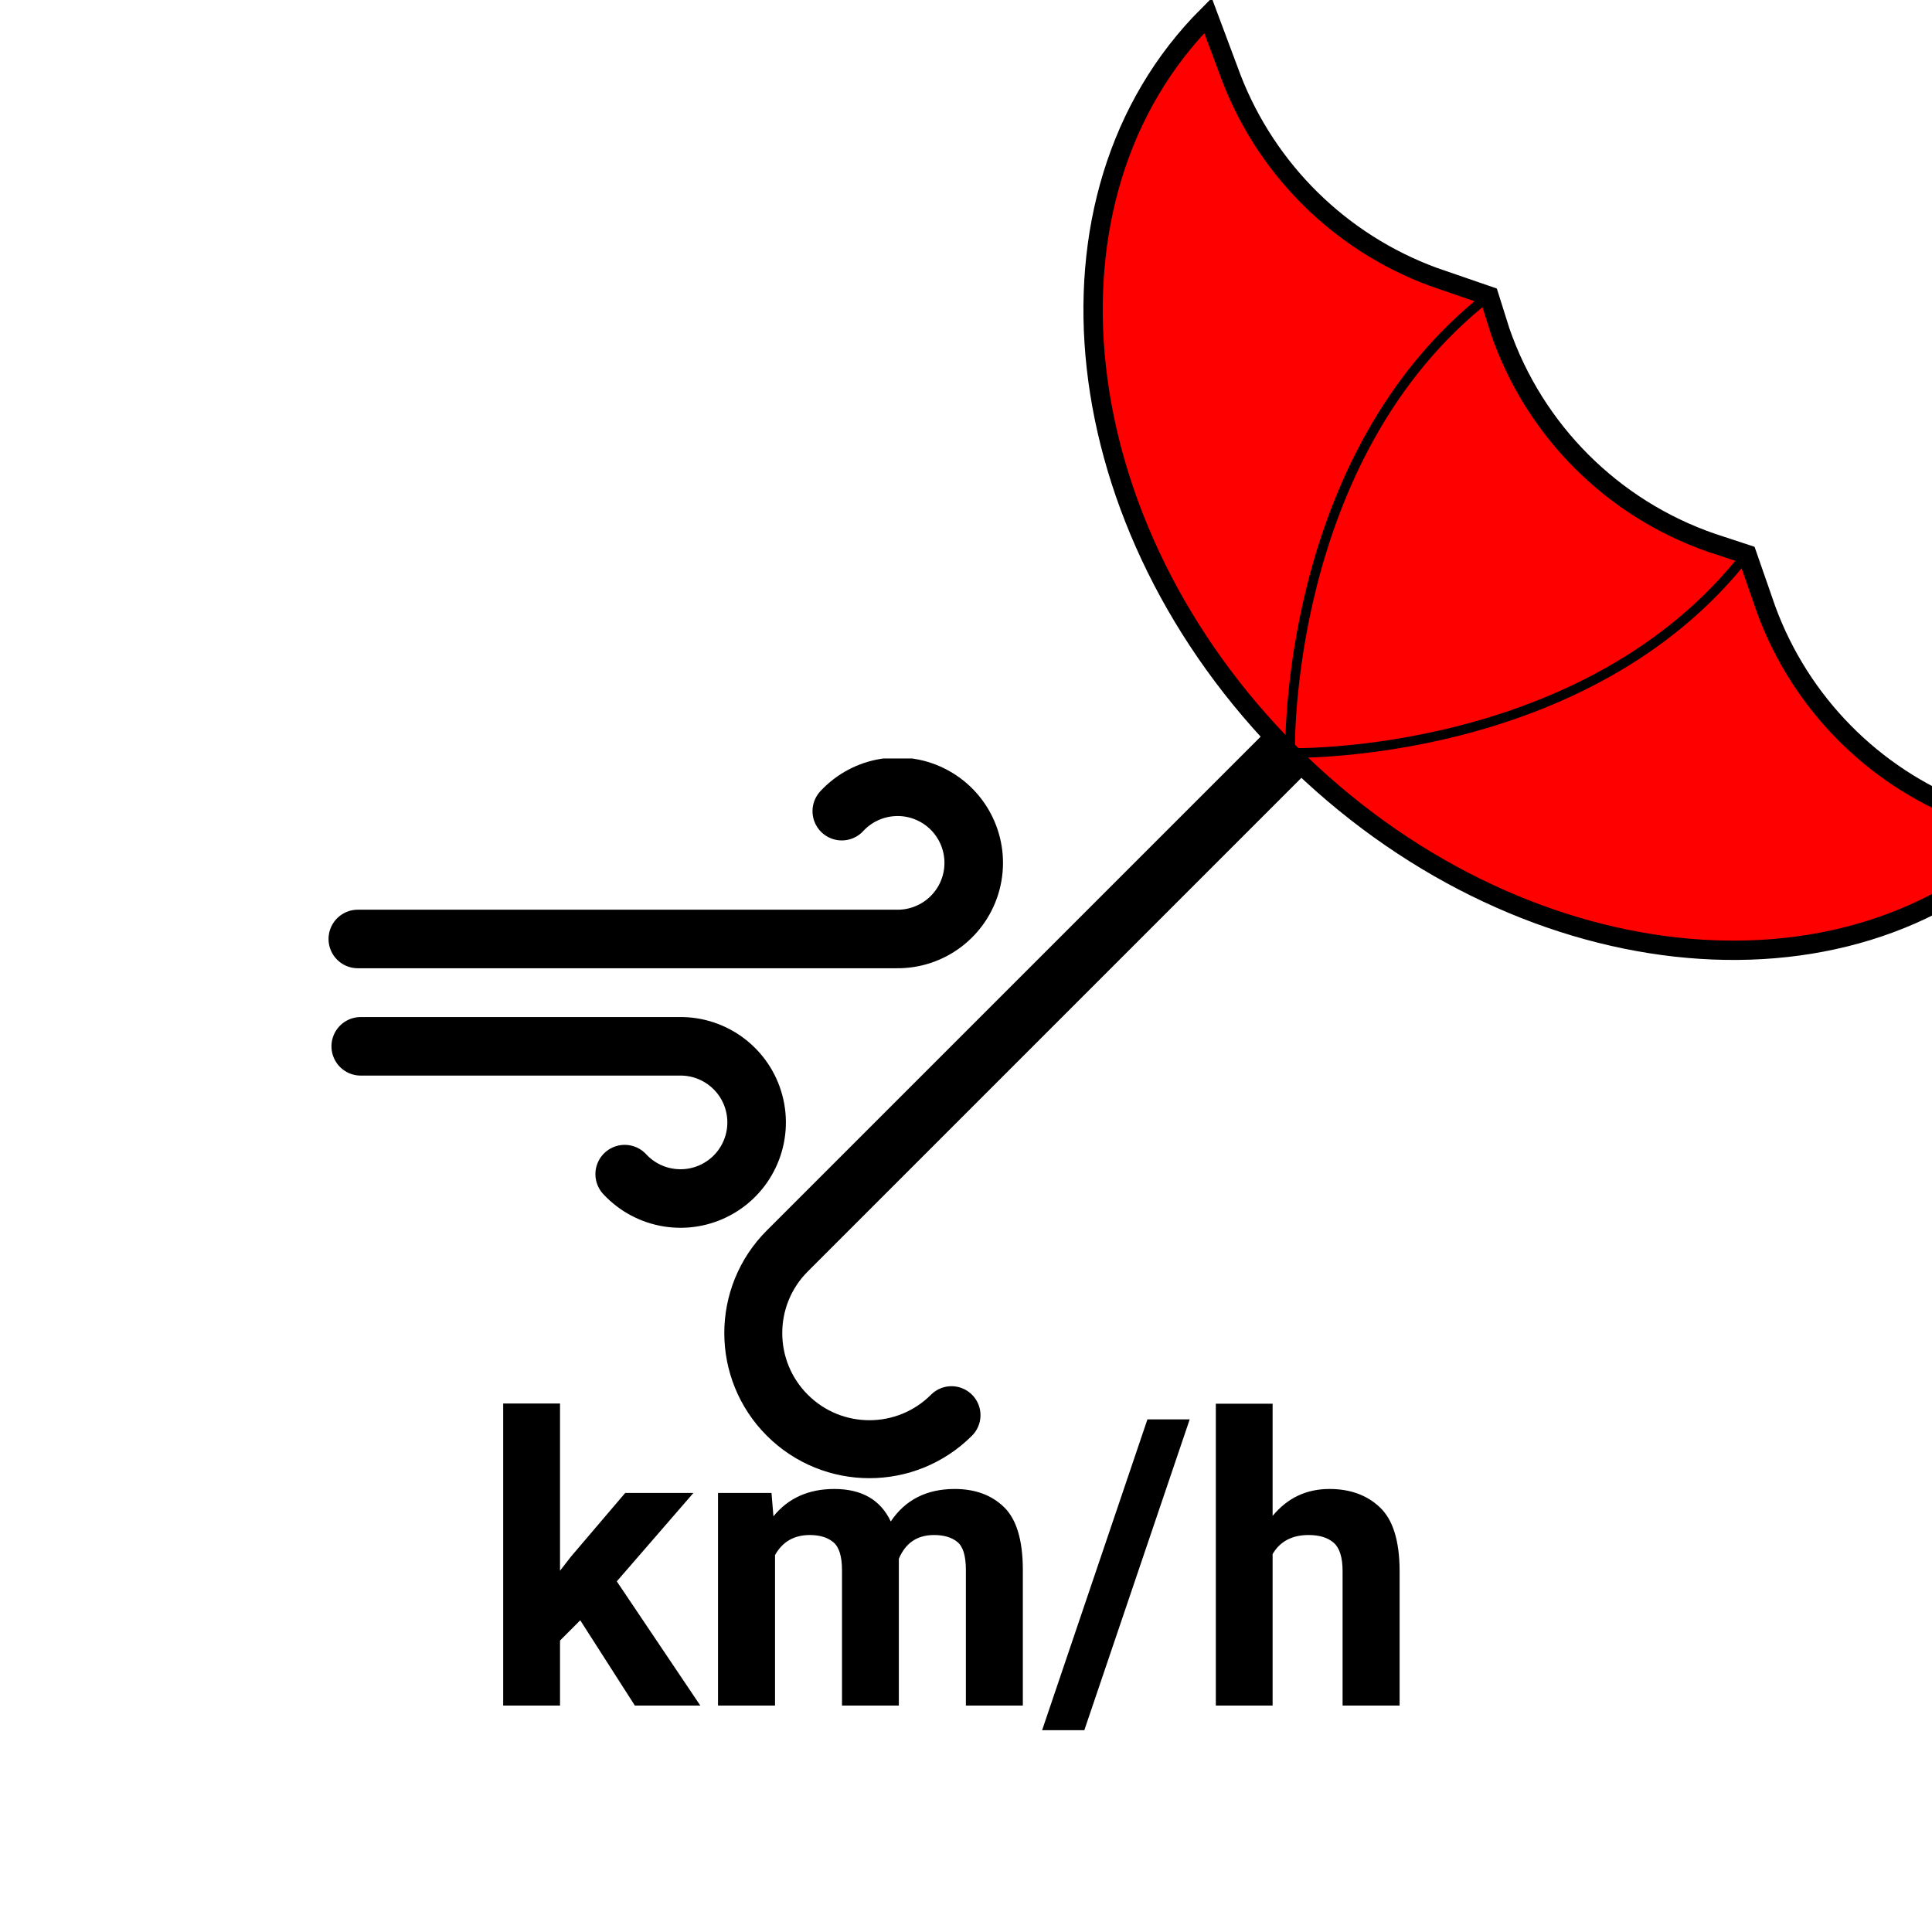
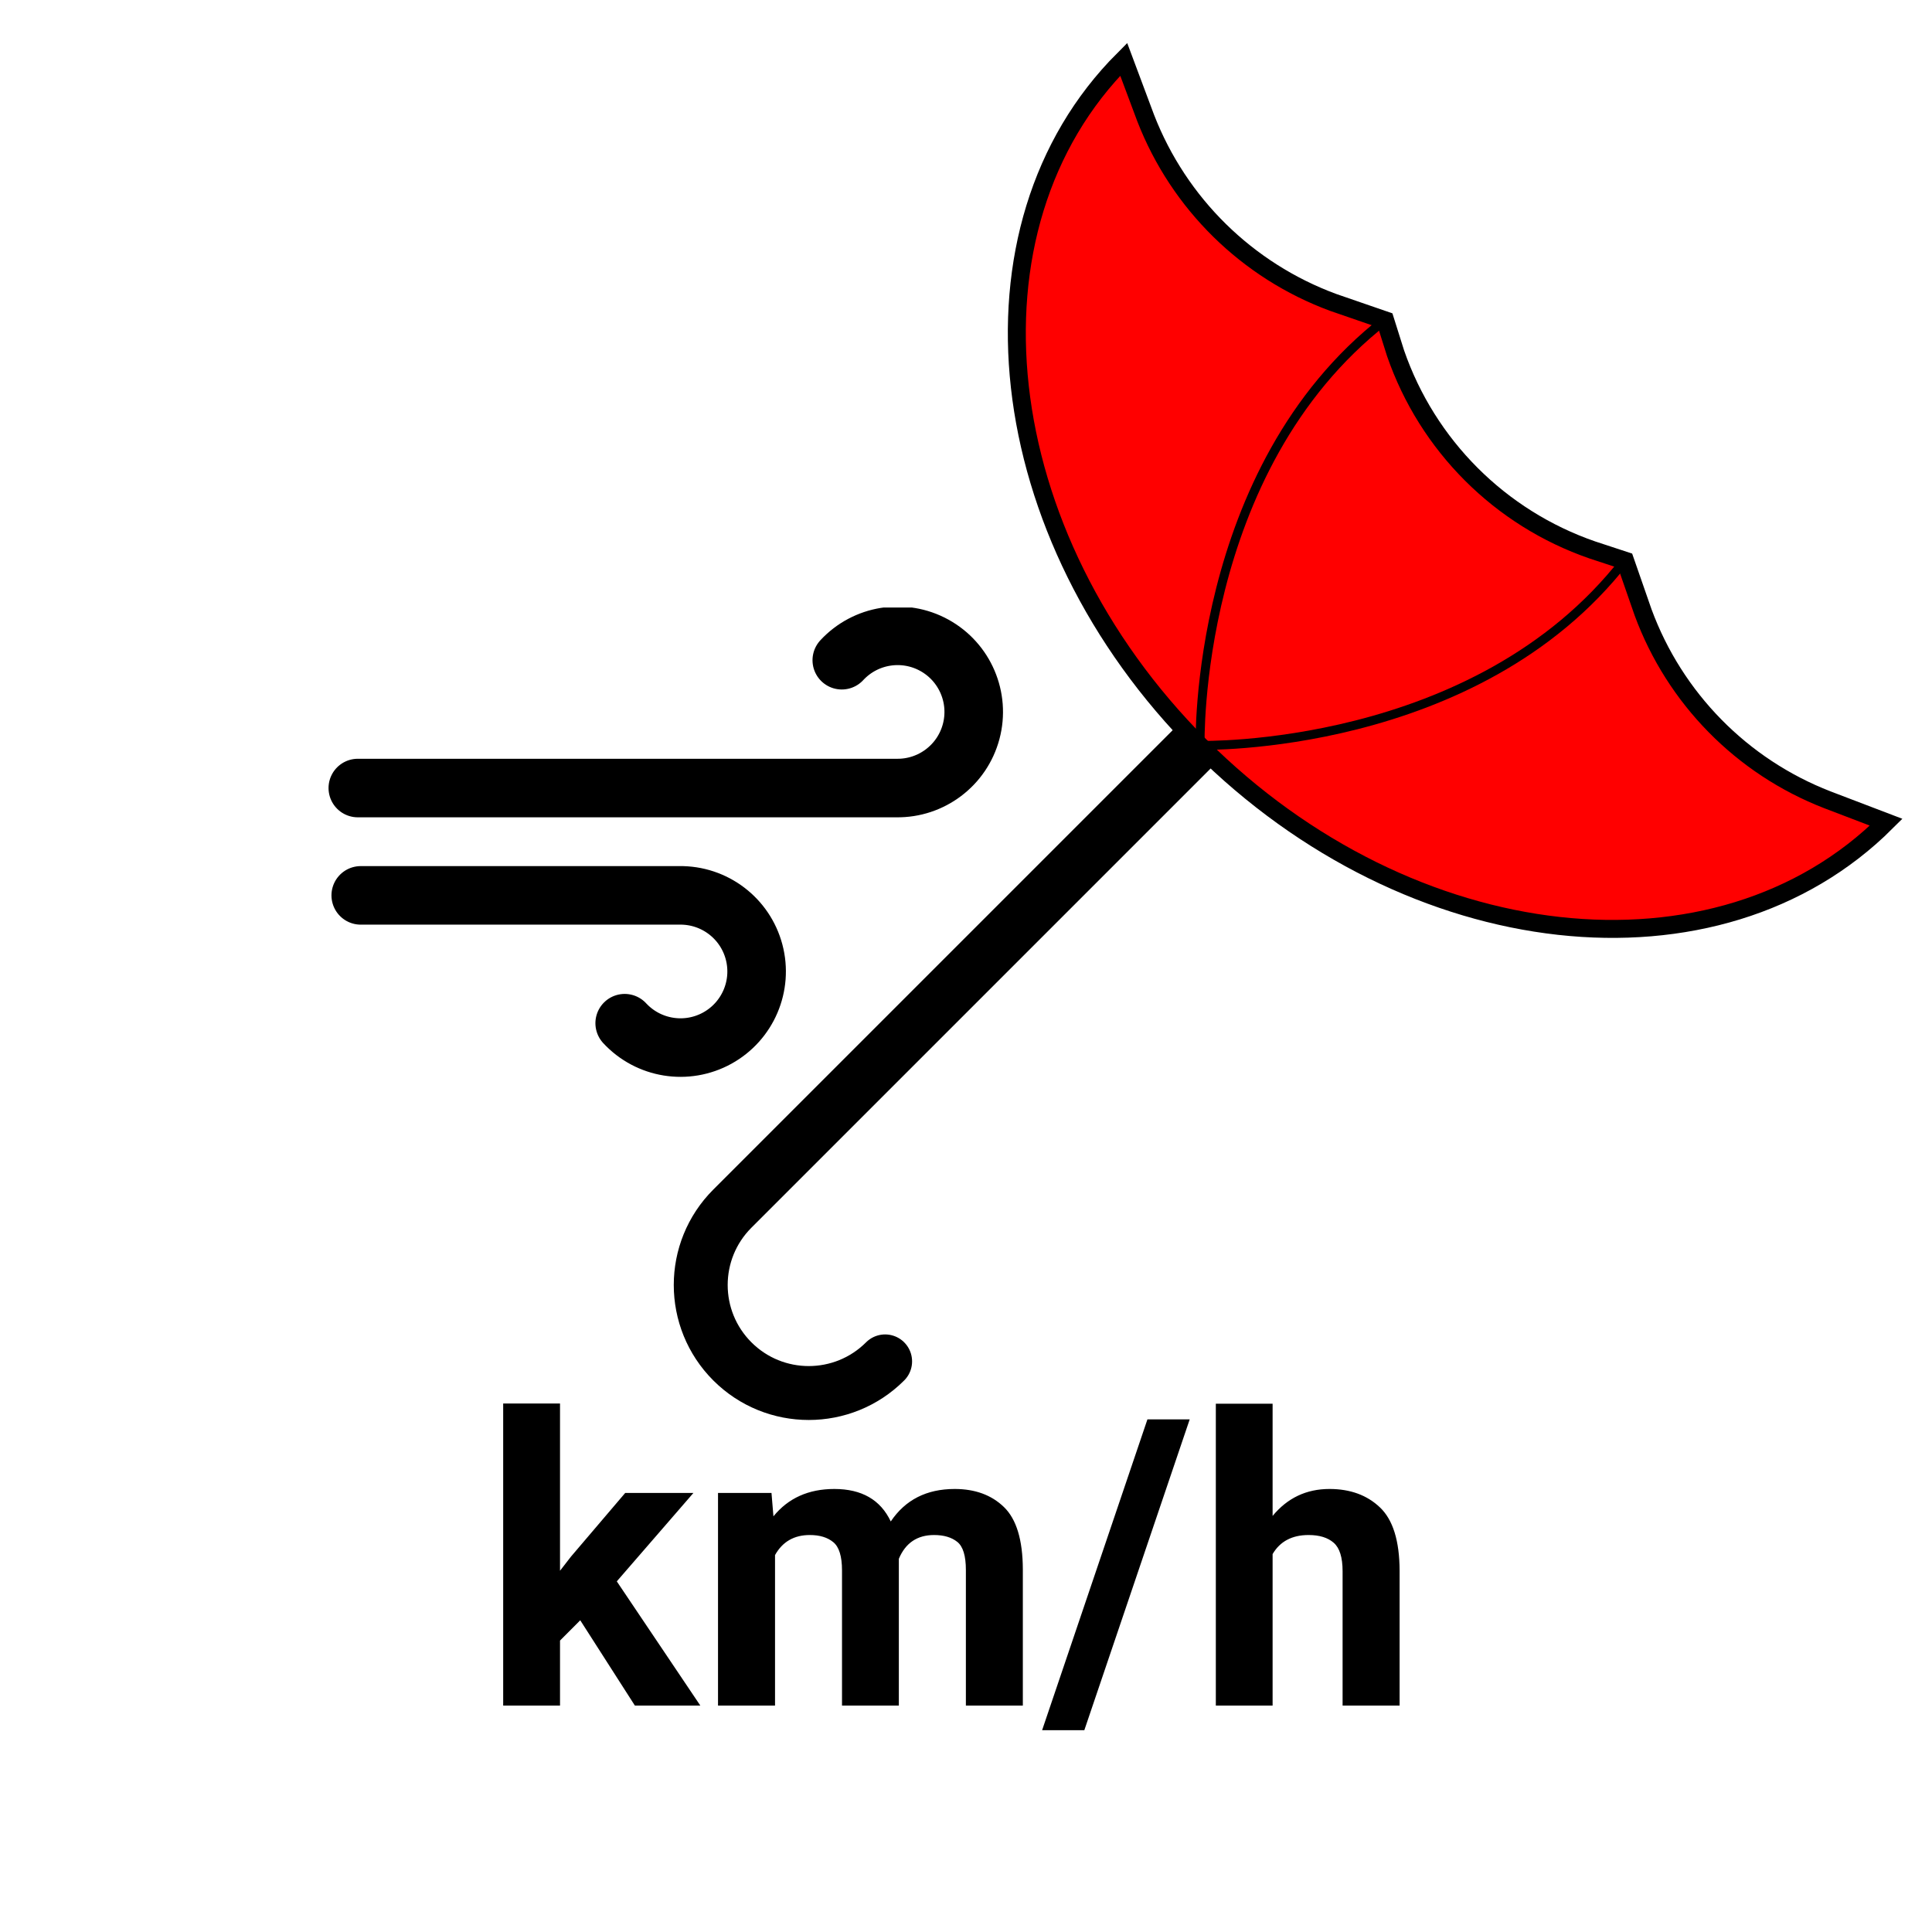
<svg xmlns="http://www.w3.org/2000/svg" xmlns:xlink="http://www.w3.org/1999/xlink" viewBox="0 0 512 512">
-   <symbol id="umberella" viewBox="23 67 400 400">
+   <symbol id="umberella" viewBox="23 87 430 370">
    <path fill="none" stroke="black" stroke-linecap="round" stroke-linejoin="round" stroke-width="12" d="M220 360a24 24 0 11-34-34l1.8-1.8L343 169" />
    <path fill="red" stroke="black" stroke-miterlimit="10" stroke-width="4" d="M442.8 240c-37.5 37.4-105.9 29.8-152.7-17s-54.5-115.3-17-152.8l4.9 13.1         a71.2 71.2 0 0041.7 41l11.6 4 2.3 7.3         a70.8 70.8 0 0043.8 43.8l7.3 2.4 4 11.5         a71.1 71.1 0 0041 41.7Z" />
    <path fill="none" stroke="black" stroke-linecap="round" stroke-linejoin="round" stroke-width="2" d="M384.6 181.8c-33.1 42.6-94.5 41.1-94.5 41.1         s-1.5-61.4 41.1-94.6" />
  </symbol>
  <defs>
    <symbol id="arc-pair" viewBox="50 0 258 396">
      <path fill="none" stroke="black" stroke-linecap="round" stroke-miterlimit="10" stroke-width="12" d="M105.2 10.8A15.6 15.6 0 11116.4 37H6" />
      <path fill="none" stroke="black" stroke-linecap="round" stroke-miterlimit="10" stroke-width="12" d="M60.7 85.2A15.6 15.6 0 1071.9 59H6.6" />
    </symbol>
  </defs>
-   <use xlink:href="#arc-pair" transform="translate(62.5 201)" />
+   <use xlink:href="#arc-pair" transform="translate(62.5 161)" />
  <use xlink:href="#umberella" />
  <text x="252" y="452" fill="black" font-size="106.667px" font-weight="bold" font-family="Roboto" text-anchor="middle">
    km/h
  </text>
</svg>
